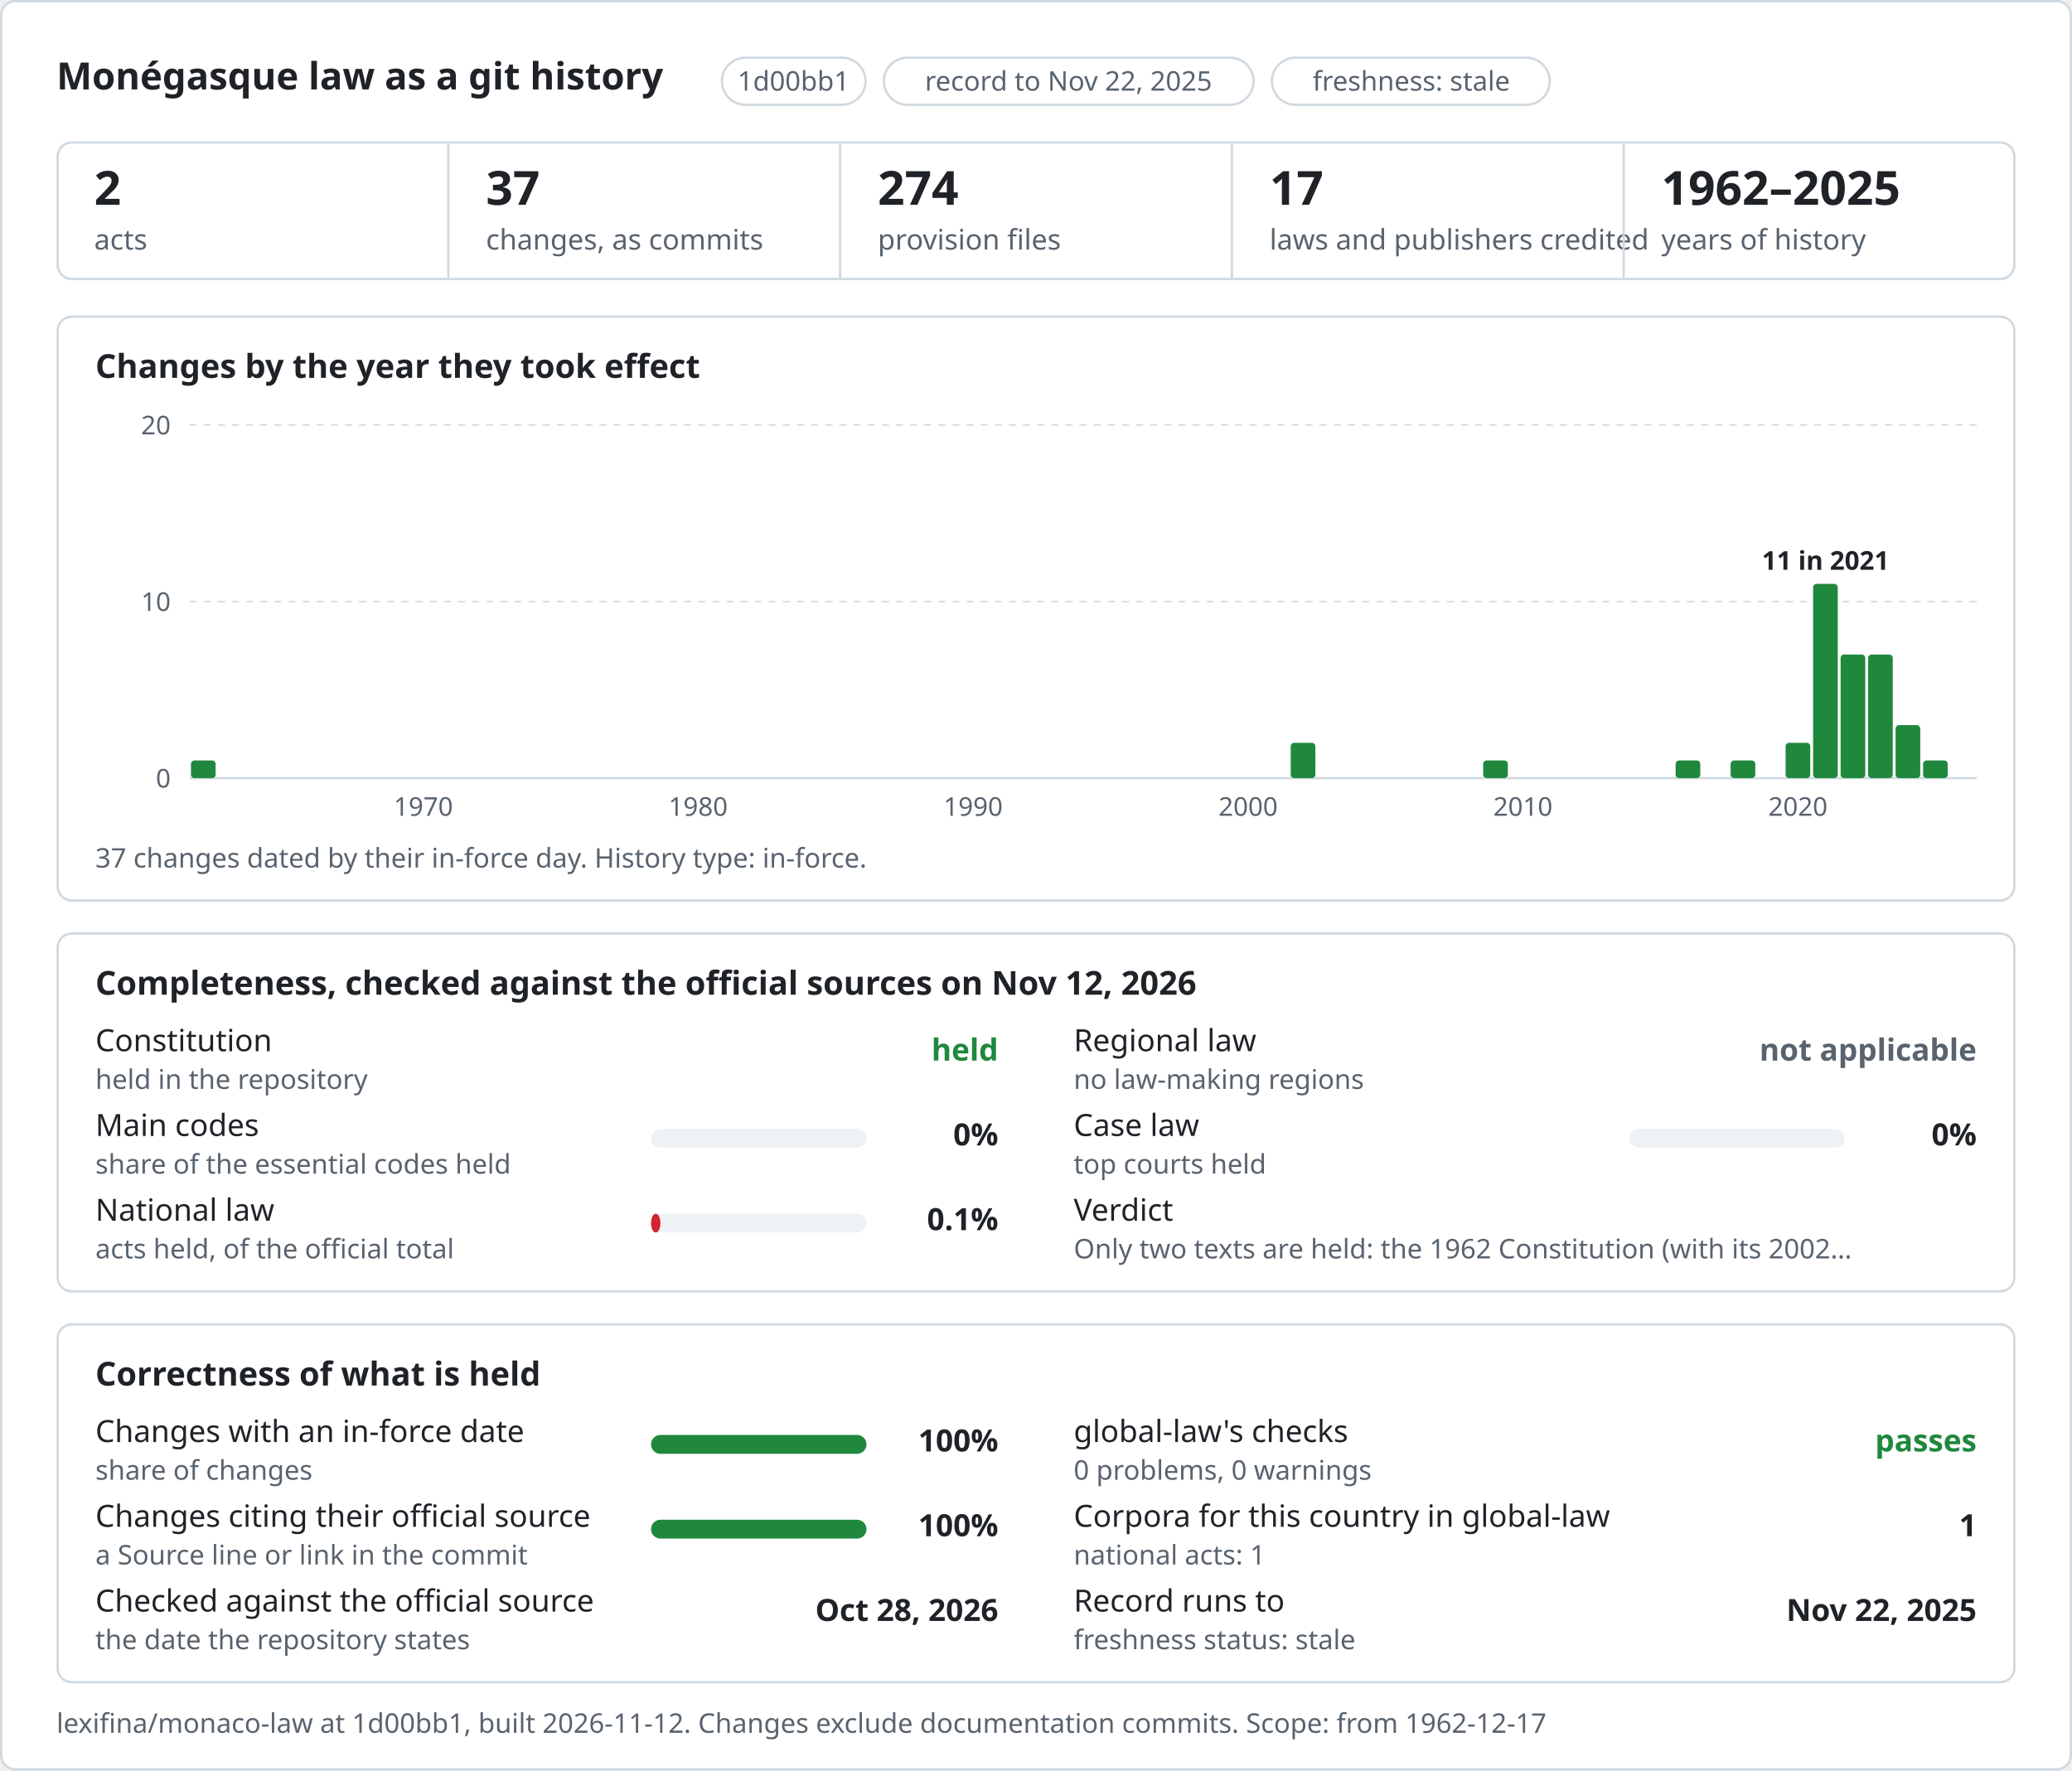
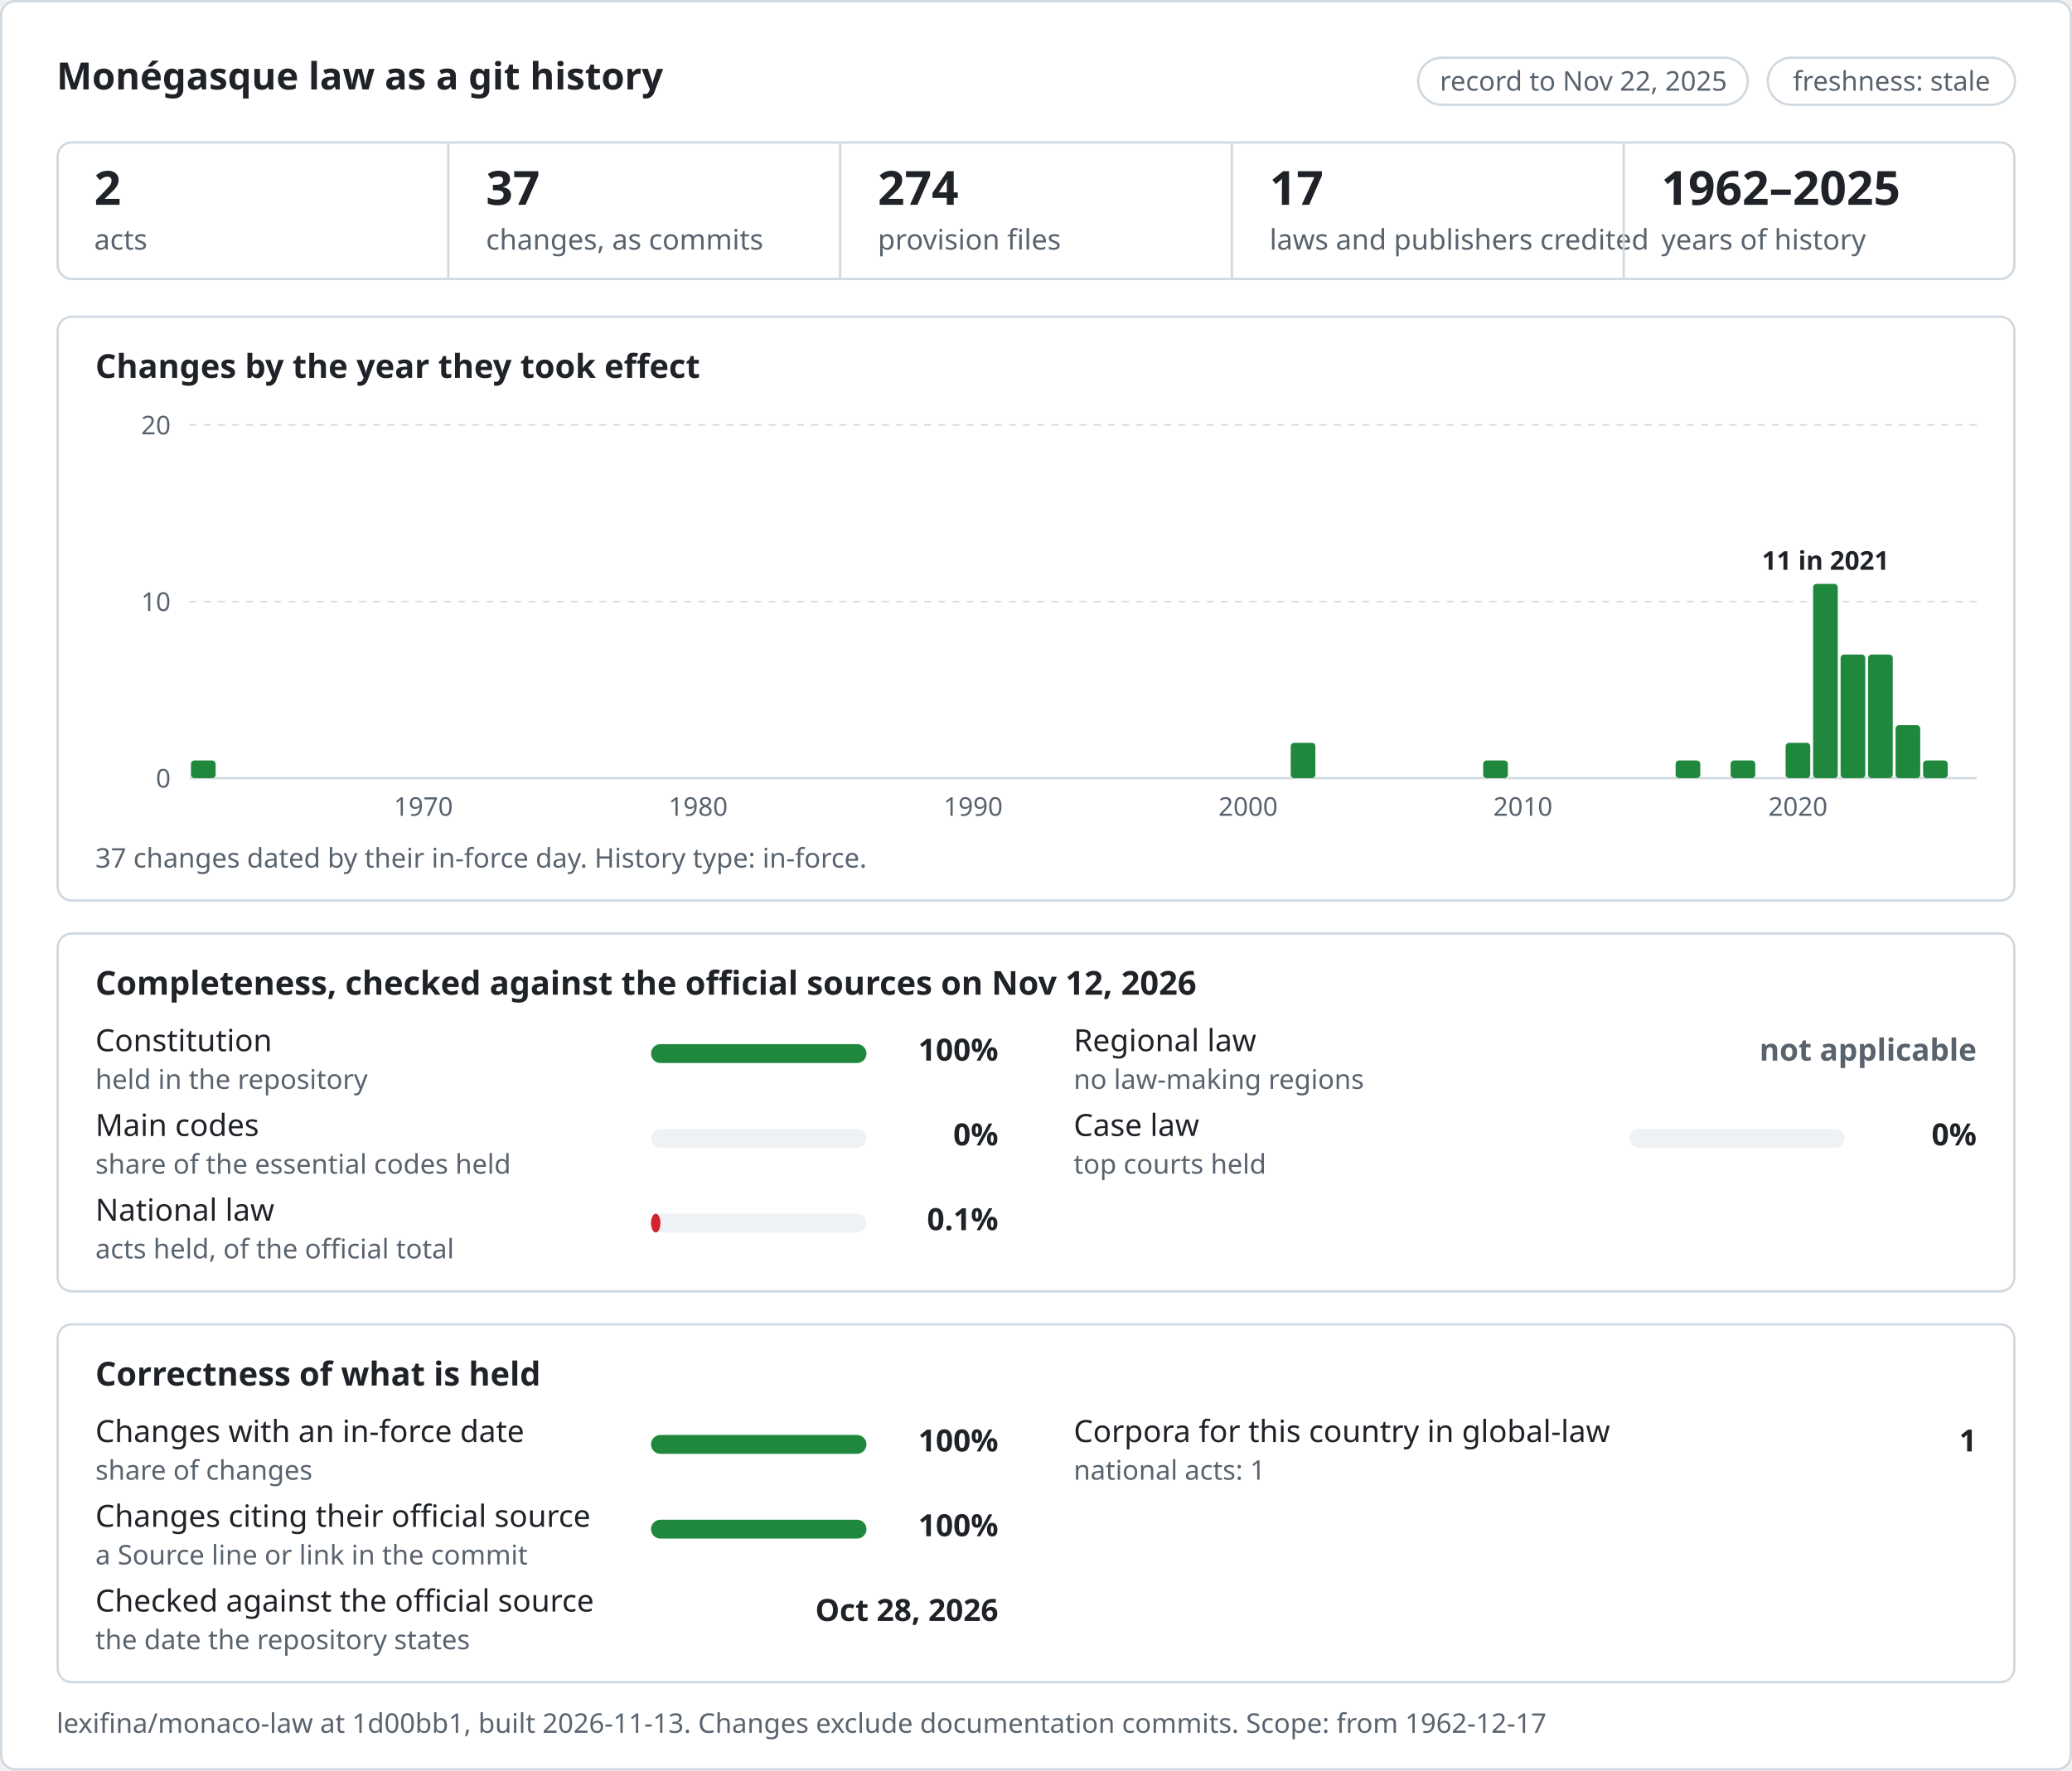
<svg xmlns="http://www.w3.org/2000/svg" width="880" height="752" viewBox="0 0 880 752" font-family="-apple-system,BlinkMacSystemFont,Segoe UI,Noto Sans,Helvetica,Arial,sans-serif">
  <rect x="0.5" y="0.5" width="879" height="751" rx="6" fill="#ffffff" stroke="#d1d9e0" />
  <text x="24" y="38" font-size="16" font-weight="600" fill="#1f2328">Monégasque law as a git history</text>
-   <rect x="306.6" y="24.5" width="61" height="20" rx="10" fill="none" stroke="#d1d9e0" />
-   <text x="337.0" y="38.5" font-size="11.5" font-weight="500" text-anchor="middle" fill="#59636e">1d00bb1</text>
-   <rect x="375.4" y="24.5" width="157" height="20" rx="10" fill="none" stroke="#d1d9e0" />
-   <text x="453.8" y="38.5" font-size="11.5" font-weight="500" text-anchor="middle" fill="#59636e">record to Nov 22, 2025</text>
-   <rect x="540.2" y="24.5" width="118" height="20" rx="10" fill="none" stroke="#d1d9e0" />
-   <text x="599.4" y="38.5" font-size="11.5" font-weight="500" text-anchor="middle" fill="#59636e">freshness: stale</text>
+   <rect x="602.3" y="24.5" width="140" height="20" rx="10" fill="none" stroke="#d1d9e0" />
+   <text x="672.5" y="38.5" font-size="11.5" font-weight="500" text-anchor="middle" fill="#59636e">record to Nov 22, 2025</text>
+   <rect x="750.8" y="24.5" width="105" height="20" rx="10" fill="none" stroke="#d1d9e0" />
+   <text x="803.4" y="38.5" font-size="11.5" font-weight="500" text-anchor="middle" fill="#59636e">freshness: stale</text>
  <rect x="24.5" y="60.5" width="831" height="58" rx="6" fill="#ffffff" stroke="#d1d9e0" />
  <text x="40.0" y="87" font-size="20" font-weight="600" fill="#1f2328">2</text>
  <text x="40.0" y="106" font-size="12" fill="#59636e">acts</text>
  <line x1="190.4" y1="61" x2="190.4" y2="118" stroke="#d1d9e0" />
  <text x="206.4" y="87" font-size="20" font-weight="600" fill="#1f2328">37</text>
  <text x="206.4" y="106" font-size="12" fill="#59636e">changes, as commits</text>
  <line x1="356.8" y1="61" x2="356.8" y2="118" stroke="#d1d9e0" />
  <text x="372.8" y="87" font-size="20" font-weight="600" fill="#1f2328">274</text>
  <text x="372.8" y="106" font-size="12" fill="#59636e">provision files</text>
  <line x1="523.2" y1="61" x2="523.2" y2="118" stroke="#d1d9e0" />
  <text x="539.2" y="87" font-size="20" font-weight="600" fill="#1f2328">17</text>
-   <text x="539.2" y="106" font-size="12" fill="#59636e">laws and publishers credited</text>
+   <text x="539.2" y="106" font-size="12" fill="#59636e" textLength="142" lengthAdjust="spacingAndGlyphs">laws and publishers credited</text>
  <line x1="689.6" y1="61" x2="689.6" y2="118" stroke="#d1d9e0" />
  <text x="705.6" y="87" font-size="20" font-weight="600" fill="#1f2328">1962–2025</text>
  <text x="705.6" y="106" font-size="12" fill="#59636e">years of history</text>
  <rect x="24.5" y="134.5" width="831" height="248" rx="6" fill="#ffffff" stroke="#d1d9e0" />
  <text x="40.5" y="160.5" font-size="14" font-weight="600" fill="#1f2328">Changes by the year they took effect</text>
  <line x1="80.5" y1="330.5" x2="839.5" y2="330.5" stroke="#d1d9e0" stroke-width="1" />
  <text x="72.5" y="334.5" font-size="11" text-anchor="end" fill="#59636e">0</text>
  <line x1="80.5" y1="255.5" x2="839.5" y2="255.5" stroke="#d1d9e0" stroke-width="0.6" stroke-dasharray="3 3" />
  <text x="72.5" y="259.5" font-size="11" text-anchor="end" fill="#59636e">10</text>
  <line x1="80.5" y1="180.5" x2="839.5" y2="180.5" stroke="#d1d9e0" stroke-width="0.6" stroke-dasharray="3 3" />
  <text x="72.5" y="184.5" font-size="11" text-anchor="end" fill="#59636e">20</text>
  <rect x="81.10" y="323.0" width="10.48" height="7.5" rx="1.5" fill="#1f883d" />
  <text x="179.8" y="346.5" font-size="11" text-anchor="middle" fill="#59636e">1970</text>
  <text x="296.5" y="346.5" font-size="11" text-anchor="middle" fill="#59636e">1980</text>
  <text x="413.3" y="346.5" font-size="11" text-anchor="middle" fill="#59636e">1990</text>
  <text x="530.1" y="346.5" font-size="11" text-anchor="middle" fill="#59636e">2000</text>
  <rect x="548.18" y="315.5" width="10.48" height="15.0" rx="1.5" fill="#1f883d" />
  <rect x="629.92" y="323.0" width="10.48" height="7.5" rx="1.5" fill="#1f883d" />
  <text x="646.8" y="346.5" font-size="11" text-anchor="middle" fill="#59636e">2010</text>
  <rect x="711.65" y="323.0" width="10.48" height="7.5" rx="1.5" fill="#1f883d" />
  <rect x="735.01" y="323.0" width="10.48" height="7.5" rx="1.5" fill="#1f883d" />
  <rect x="758.36" y="315.5" width="10.48" height="15.0" rx="1.5" fill="#1f883d" />
  <text x="763.6" y="346.5" font-size="11" text-anchor="middle" fill="#59636e">2020</text>
  <rect x="770.04" y="248.0" width="10.48" height="82.5" rx="1.5" fill="#1f883d" />
  <text x="775.3" y="242.0" font-size="11" font-weight="600" text-anchor="middle" fill="#1f2328">11 in 2021</text>
  <rect x="781.72" y="278.0" width="10.48" height="52.5" rx="1.5" fill="#1f883d" />
  <rect x="793.39" y="278.0" width="10.48" height="52.5" rx="1.5" fill="#1f883d" />
  <rect x="805.07" y="308.0" width="10.48" height="22.5" rx="1.5" fill="#1f883d" />
  <rect x="816.75" y="323.0" width="10.48" height="7.5" rx="1.5" fill="#1f883d" />
  <text x="40.5" y="368.5" font-size="11.5" fill="#59636e">37 changes dated by their in-force day. History type: in-force.</text>
  <rect x="24.5" y="396.5" width="831" height="152" rx="6" fill="#ffffff" stroke="#d1d9e0" />
  <text x="40.5" y="422.5" font-size="14" font-weight="600" fill="#1f2328">Completeness, checked against the official sources on Nov 12, 2026</text>
  <text x="40.5" y="446.5" font-size="13" fill="#1f2328">Constitution</text>
  <text x="40.5" y="462.5" font-size="11.5" fill="#59636e">held in the repository</text>
-   <text x="424.0" y="450.5" font-size="13" font-weight="600" text-anchor="end" fill="#1f883d">held</text>
+   <g>
+     <rect x="276.5" y="443.5" width="91.5" height="8" rx="4" fill="#eff2f5" />
+     <rect x="276.5" y="443.5" width="91.5" height="8" rx="4" fill="#1f883d" />
+   </g>
+   <text x="424.0" y="450.5" font-size="13" font-weight="600" text-anchor="end" fill="#1f2328">100%</text>
  <text x="40.5" y="482.5" font-size="13" fill="#1f2328">Main codes</text>
  <text x="40.5" y="498.5" font-size="11.5" fill="#59636e">share of the essential codes held</text>
  <g>
    <rect x="276.5" y="479.5" width="91.5" height="8" rx="4" fill="#eff2f5" />
  </g>
  <text x="424.0" y="486.5" font-size="13" font-weight="600" text-anchor="end" fill="#1f2328">0%</text>
  <text x="40.5" y="518.5" font-size="13" fill="#1f2328">National law</text>
  <text x="40.5" y="534.5" font-size="11.5" fill="#59636e">acts held, of the official total</text>
  <g>
    <rect x="276.5" y="515.5" width="91.5" height="8" rx="4" fill="#eff2f5" />
    <rect x="276.5" y="515.5" width="4.0" height="8" rx="4" fill="#d1242f" />
  </g>
  <text x="424.0" y="522.5" font-size="13" font-weight="600" text-anchor="end" fill="#1f2328">0.1%</text>
  <text x="456.0" y="446.5" font-size="13" fill="#1f2328">Regional law</text>
  <text x="456.0" y="462.5" font-size="11.5" fill="#59636e">no law-making regions</text>
  <text x="839.5" y="450.5" font-size="13" font-weight="600" text-anchor="end" fill="#59636e">not applicable</text>
  <text x="456.0" y="482.5" font-size="13" fill="#1f2328">Case law</text>
  <text x="456.0" y="498.5" font-size="11.5" fill="#59636e">top courts held</text>
  <g>
    <rect x="692.0" y="479.5" width="91.5" height="8" rx="4" fill="#eff2f5" />
  </g>
  <text x="839.5" y="486.5" font-size="13" font-weight="600" text-anchor="end" fill="#1f2328">0%</text>
-   <text x="456.0" y="518.5" font-size="13" fill="#1f2328">Verdict</text>
-   <text x="456.0" y="534.5" font-size="11.5" fill="#59636e">Only two texts are held: the 1962 Constitution (with its 2002…</text>
-   <text x="839.5" y="522.5" font-size="13" font-weight="600" text-anchor="end" fill="#59636e" />
  <rect x="24.5" y="562.5" width="831" height="152" rx="6" fill="#ffffff" stroke="#d1d9e0" />
  <text x="40.5" y="588.5" font-size="14" font-weight="600" fill="#1f2328">Correctness of what is held</text>
  <text x="40.5" y="612.5" font-size="13" fill="#1f2328">Changes with an in-force date</text>
  <text x="40.5" y="628.5" font-size="11.5" fill="#59636e">share of changes</text>
  <g>
    <rect x="276.5" y="609.5" width="91.5" height="8" rx="4" fill="#eff2f5" />
    <rect x="276.5" y="609.5" width="91.5" height="8" rx="4" fill="#1f883d" />
  </g>
  <text x="424.0" y="616.5" font-size="13" font-weight="600" text-anchor="end" fill="#1f2328">100%</text>
  <text x="40.5" y="648.5" font-size="13" fill="#1f2328">Changes citing their official source</text>
  <text x="40.5" y="664.5" font-size="11.5" fill="#59636e">a Source line or link in the commit</text>
  <g>
    <rect x="276.5" y="645.5" width="91.5" height="8" rx="4" fill="#eff2f5" />
    <rect x="276.5" y="645.5" width="91.5" height="8" rx="4" fill="#1f883d" />
  </g>
  <text x="424.0" y="652.5" font-size="13" font-weight="600" text-anchor="end" fill="#1f2328">100%</text>
  <text x="40.5" y="684.5" font-size="13" fill="#1f2328">Checked against the official source</text>
  <text x="40.5" y="700.5" font-size="11.5" fill="#59636e">the date the repository states</text>
  <text x="424.0" y="688.5" font-size="13" font-weight="600" text-anchor="end" fill="#1f2328">Oct 28, 2026</text>
-   <text x="456.0" y="612.5" font-size="13" fill="#1f2328">global-law's checks</text>
-   <text x="456.0" y="628.5" font-size="11.5" fill="#59636e">0 problems, 0 warnings</text>
-   <text x="839.5" y="616.5" font-size="13" font-weight="600" text-anchor="end" fill="#1f883d">passes</text>
-   <text x="456.0" y="648.5" font-size="13" fill="#1f2328">Corpora for this country in global-law</text>
-   <text x="456.0" y="664.5" font-size="11.5" fill="#59636e">national acts: 1</text>
-   <text x="839.5" y="652.5" font-size="13" font-weight="600" text-anchor="end" fill="#1f2328">1</text>
-   <text x="456.0" y="684.5" font-size="13" fill="#1f2328">Record runs to</text>
-   <text x="456.0" y="700.5" font-size="11.5" fill="#59636e">freshness status: stale</text>
-   <text x="839.5" y="688.5" font-size="13" font-weight="600" text-anchor="end" fill="#1f2328">Nov 22, 2025</text>
-   <text x="24" y="736" font-size="11.5" fill="#59636e">lexifina/monaco-law at 1d00bb1, built 2026-11-12. Changes exclude documentation commits. Scope: from 1962-12-17</text>
+   <text x="456.0" y="612.5" font-size="13" fill="#1f2328">Corpora for this country in global-law</text>
+   <text x="456.0" y="628.5" font-size="11.5" fill="#59636e">national acts: 1</text>
+   <text x="839.5" y="616.5" font-size="13" font-weight="600" text-anchor="end" fill="#1f2328">1</text>
+   <text x="24" y="736" font-size="11.5" fill="#59636e">lexifina/monaco-law at 1d00bb1, built 2026-11-13. Changes exclude documentation commits. Scope: from 1962-12-17</text>
</svg>
